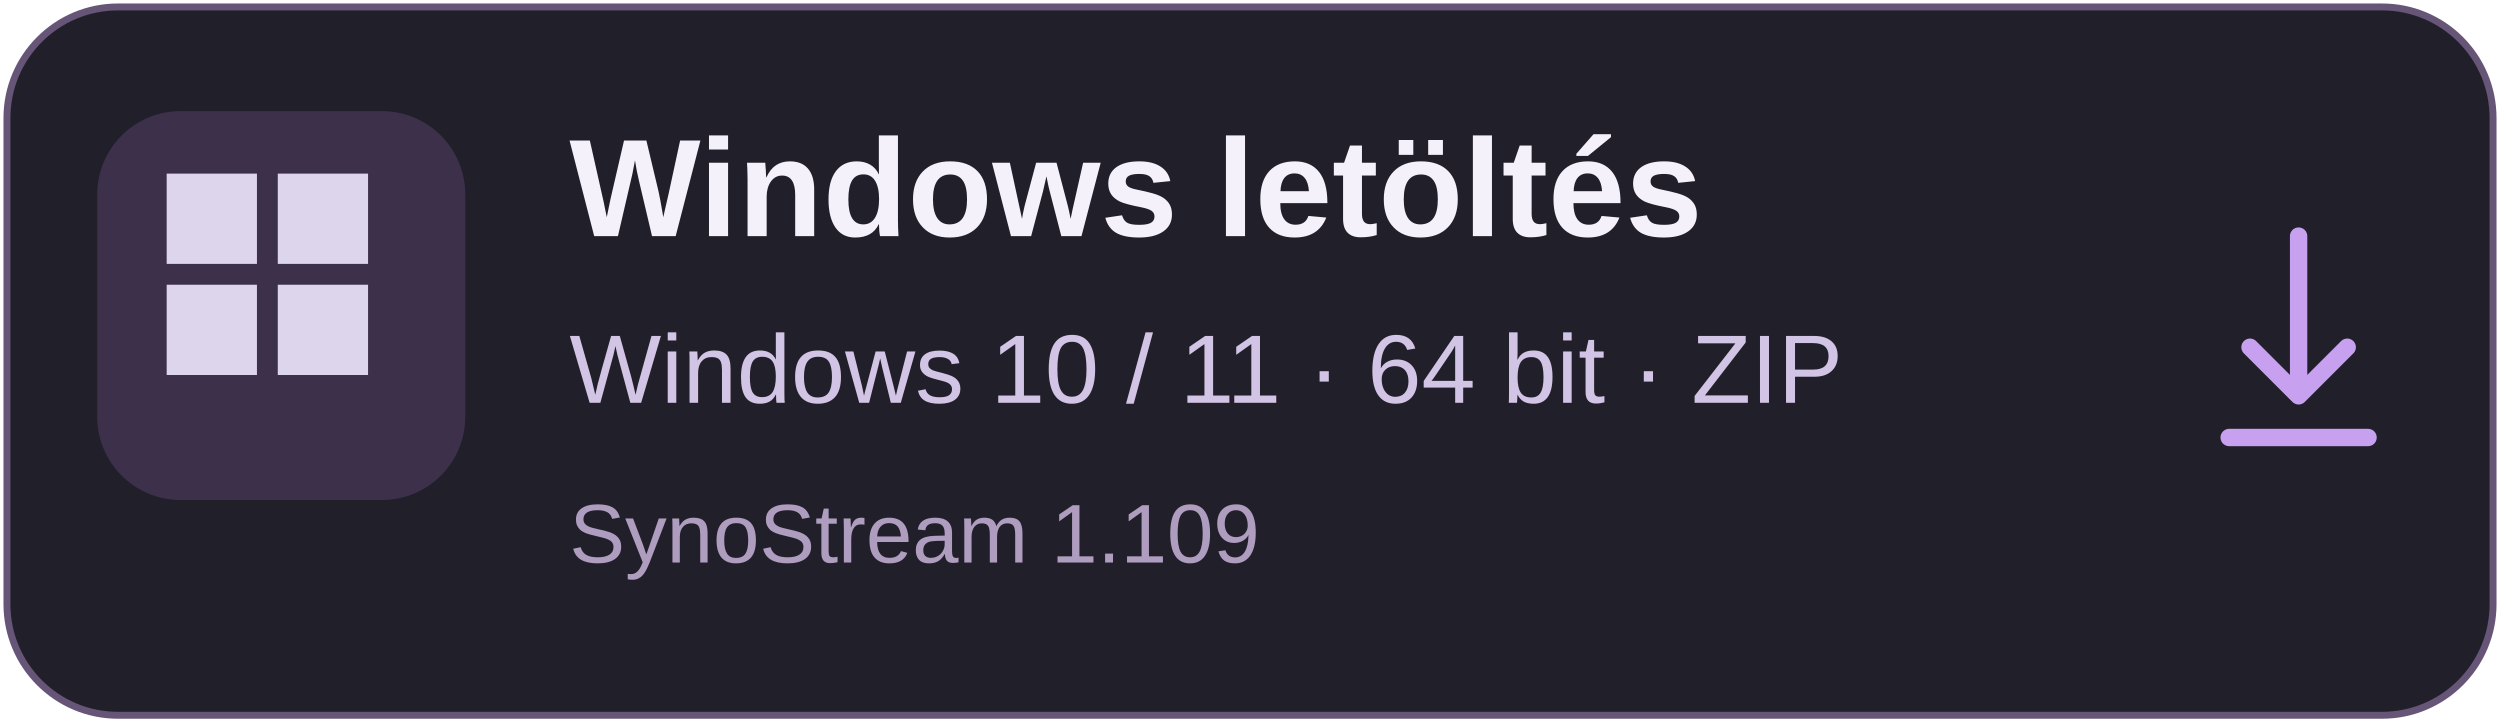
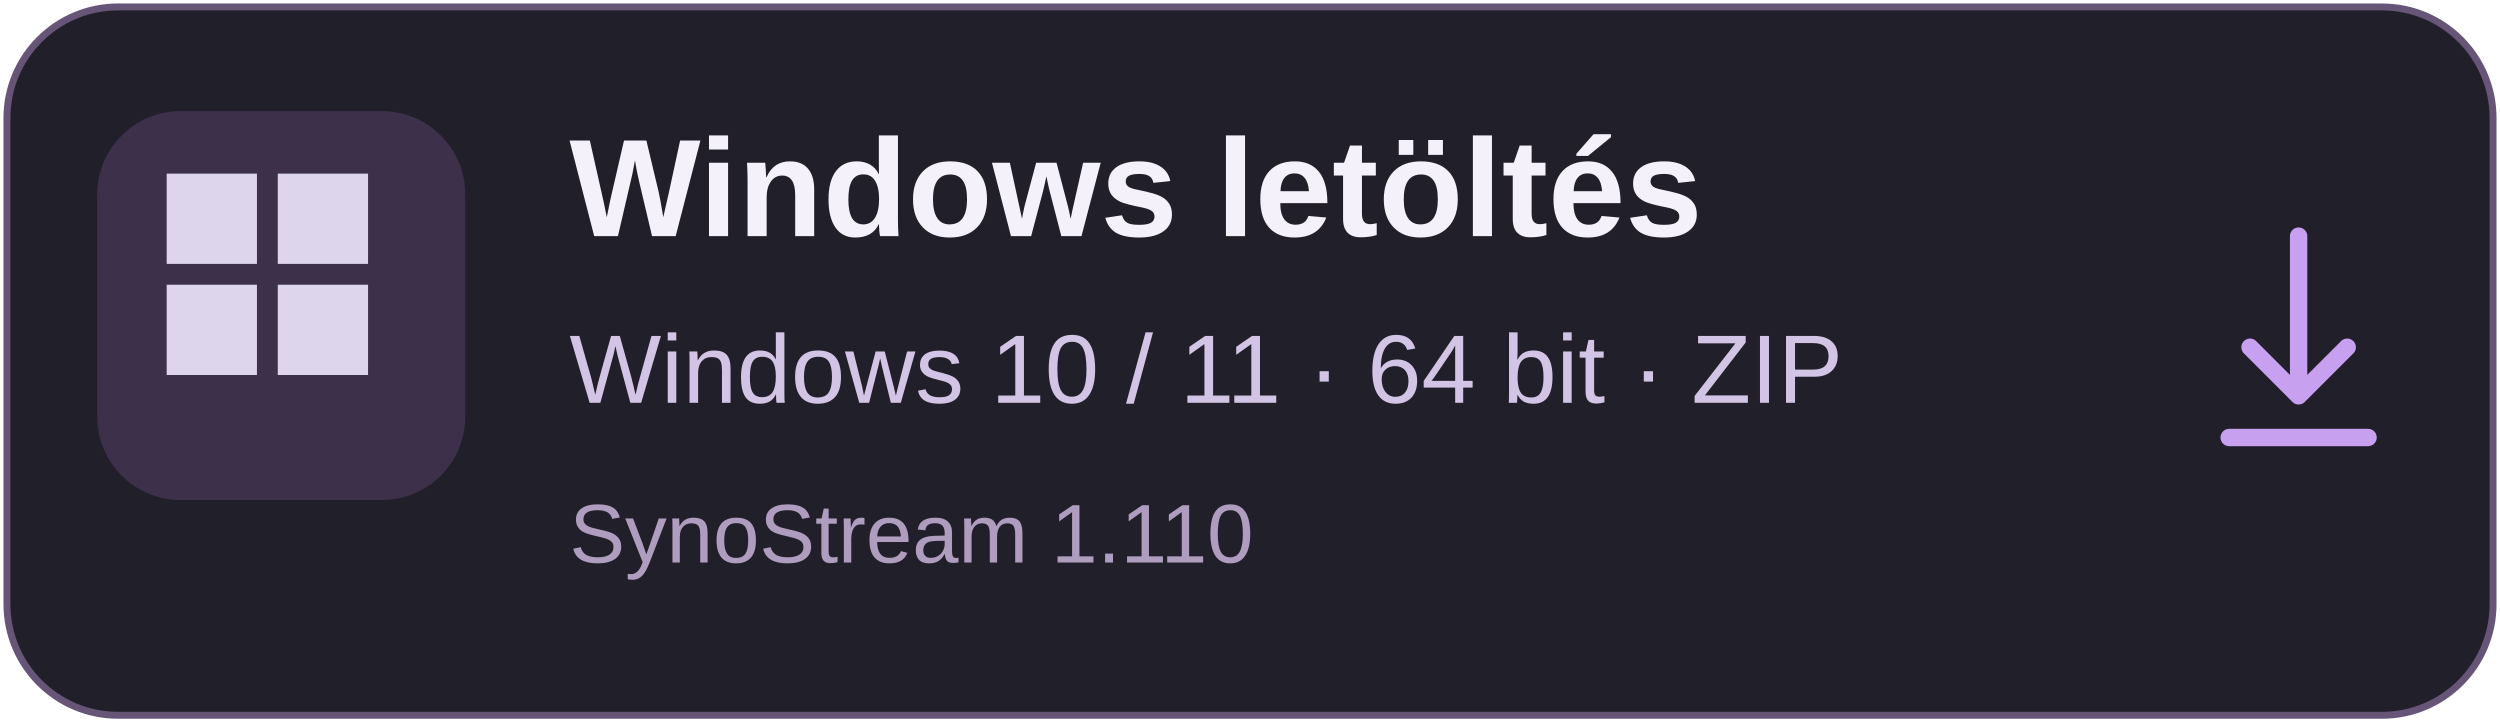
- <svg xmlns="http://www.w3.org/2000/svg" width="360" height="104" viewBox="0 0 360 104" role="img" aria-label="Windows 1.109 letöltése">
+ <svg xmlns="http://www.w3.org/2000/svg" width="360" height="104" viewBox="0 0 360 104" role="img" aria-label="Windows 1.110 letöltése">
  <rect x="1" y="1" width="358" height="102" rx="16" fill="#211f29" stroke="#665577" />
  <rect x="14" y="16" width="53" height="56" rx="12" fill="#3c304b" />
  <path d="M24 25h13v13H24zm16 0h13v13H40zM24 41h13v13H24zm16 0h13v13H40z" fill="#dcd5ec" />
  <g fill="#f5f1fa" font-family="Segoe UI,Arial,sans-serif">
    <text x="82" y="34" font-size="20" font-weight="700">Windows letöltés</text>
    <text x="82" y="58" font-size="14" fill="#d2c4e4">Windows 10 / 11 · 64 bit · ZIP</text>
-     <text x="82" y="81" font-size="12" fill="#af9dbf">SynoStream 1.109</text>
+     <text x="82" y="81" font-size="12" fill="#af9dbf">SynoStream 1.110</text>
  </g>
  <path d="M331 34v23m-7-7 7 7 7-7m-17 13h20" stroke="#c7a1ef" stroke-width="2.5" fill="none" stroke-linecap="round" stroke-linejoin="round" />
</svg>
